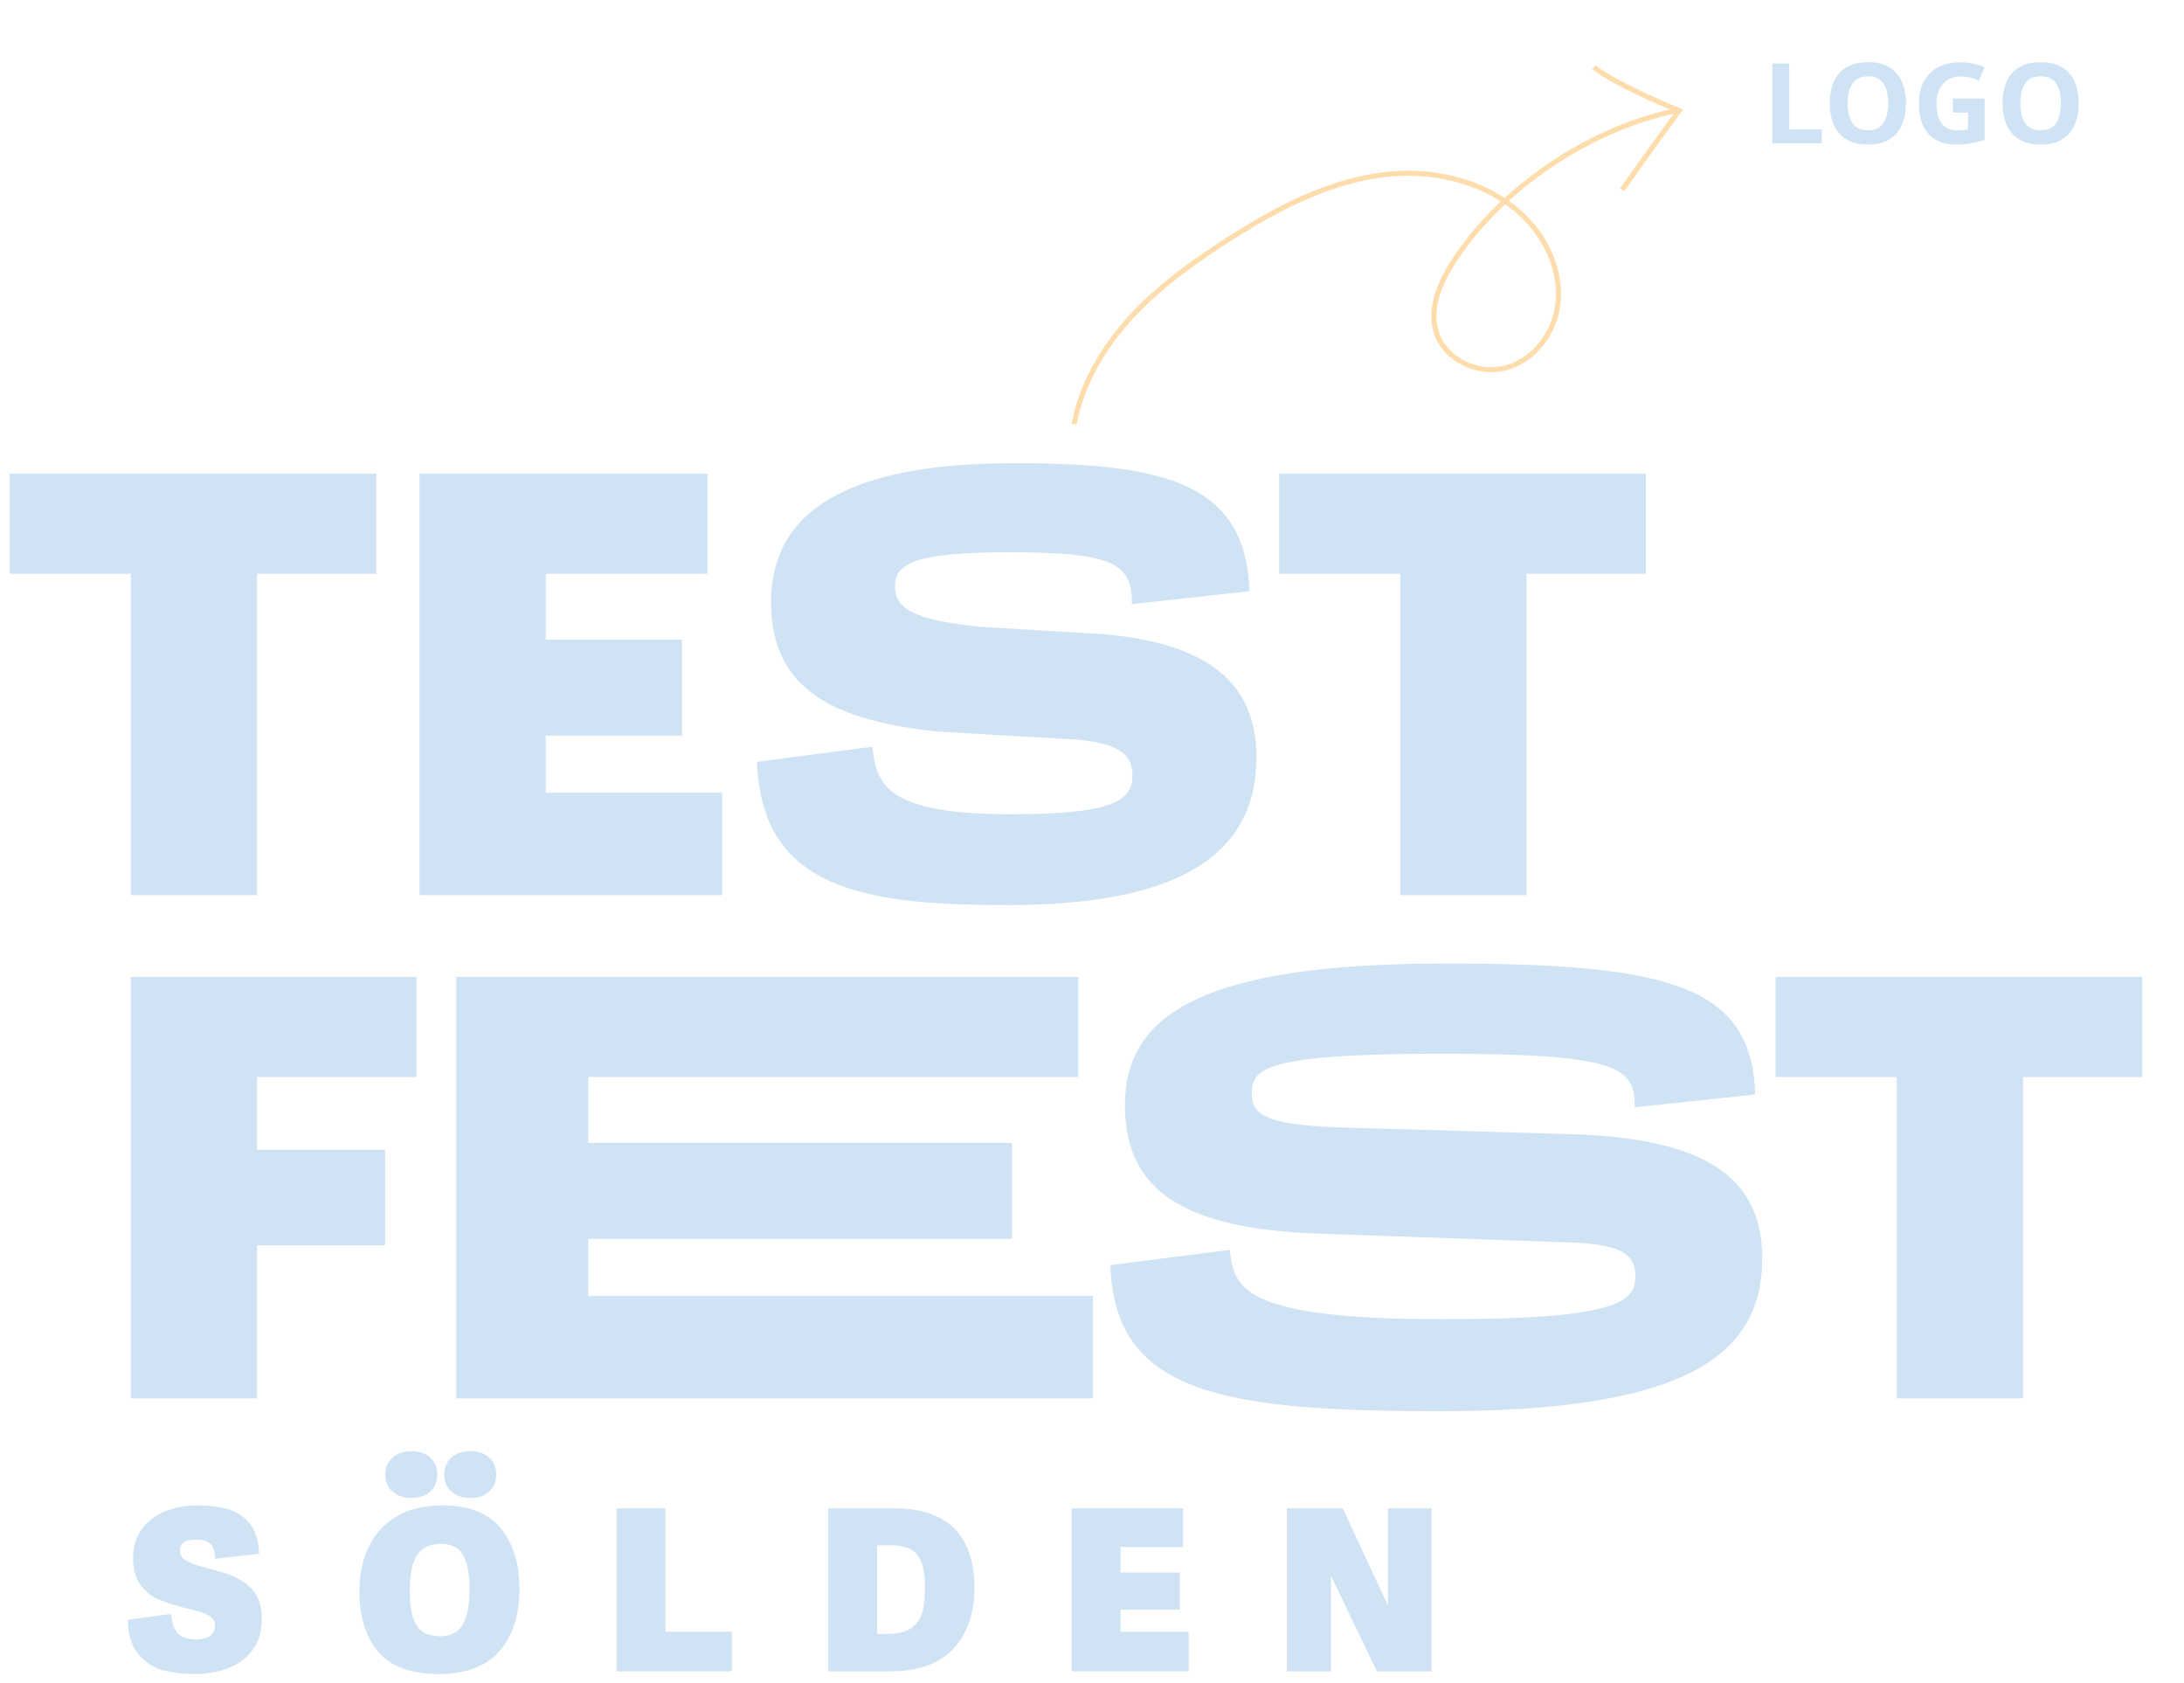
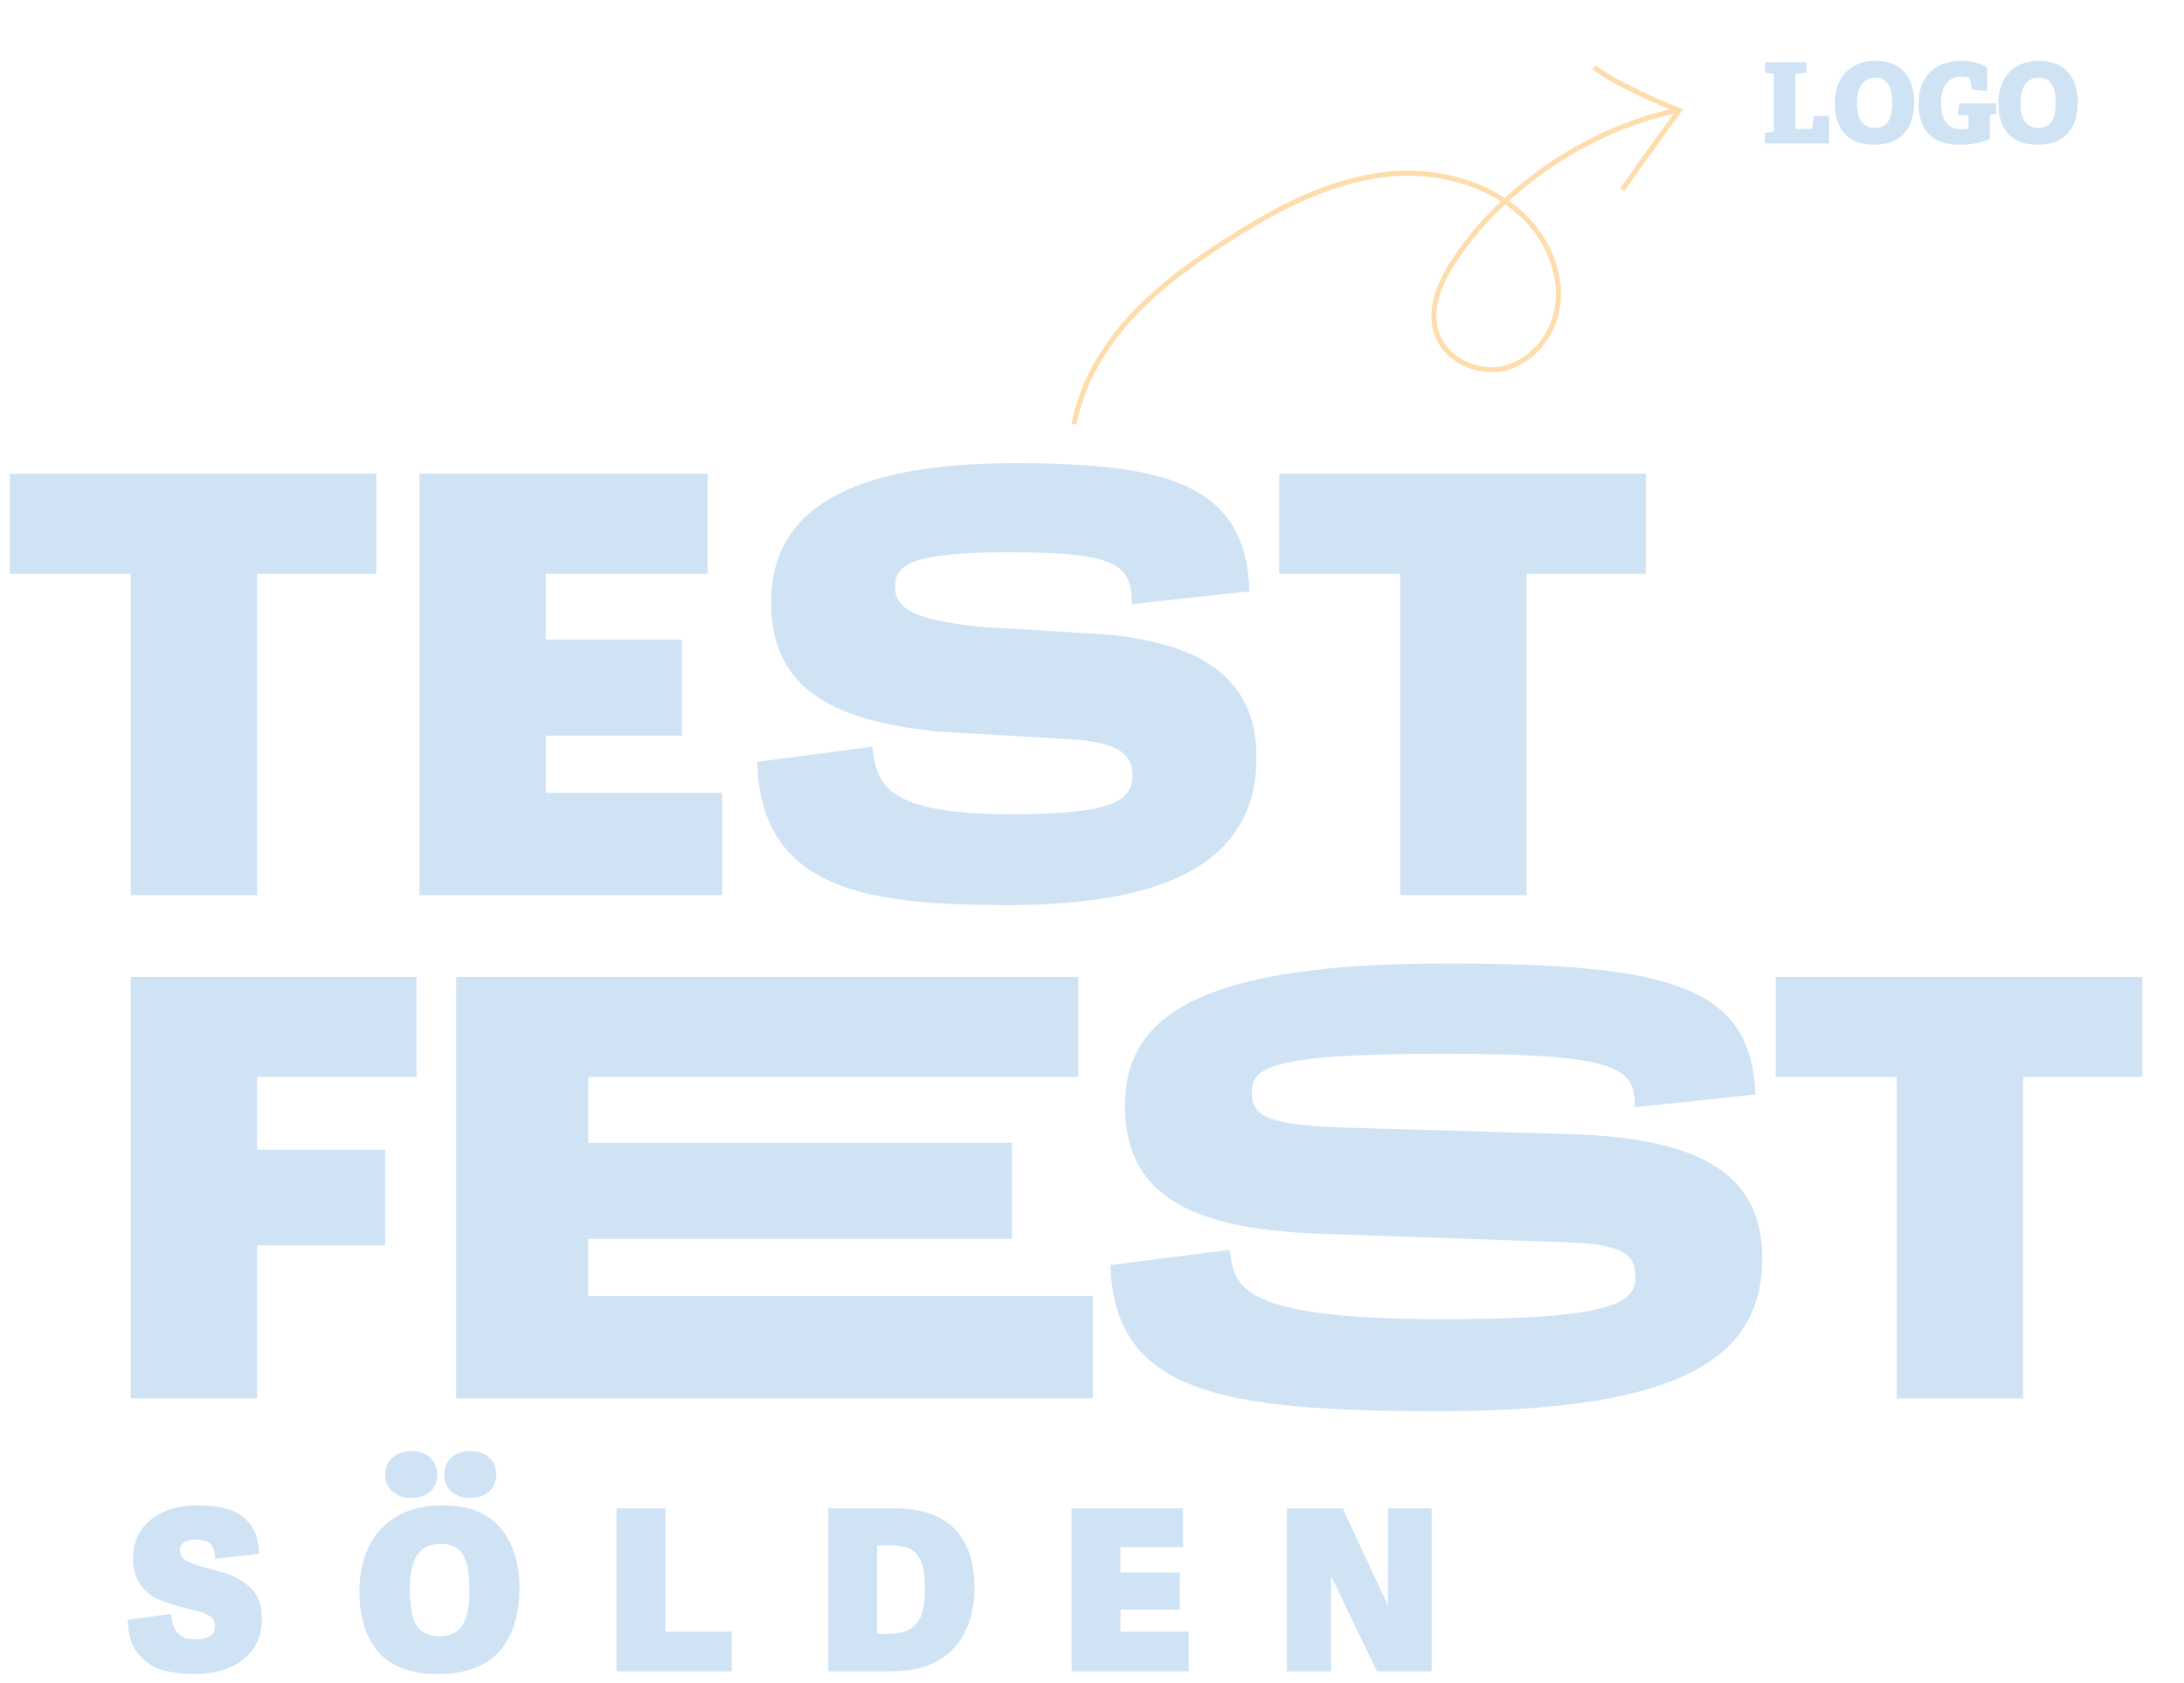
<svg xmlns="http://www.w3.org/2000/svg" id="uuid-d9f2ab73-8ac6-4290-a299-40a72225f96e" version="1.1" viewBox="0 0 4494.67 3461.97">
  <defs>
    <style>
      .st0 {
        fill: #fedcab;
      }

      .st1 {
-         font-family: AdelleSansSoeldenHLOPEN-HeavyExtralarge, 'AS Soelden HL OPEN';
-       }
- 
-       .st2, .st3 {
        fill: #cfe3f5;
      }

-       .st3 {
-         font-size: 230.52px;
-         font-weight: 800;
-       }
- 
-       .st4 {
-         font-family: AdelleSansSoeldenHLOPEN-Heavy, 'AS Soelden HL OPEN';
+       .st2 {
+         isolation: isolate;
      }
    </style>
  </defs>
  <g>
-     <path class="st2" d="M269.13,1180.57H20v-206.02h754.61v206.02h-245.55v661.18h-259.93v-661.18h0Z" />
-     <path class="st2" d="M1486.12,1630.93v210.81h-622.85v-867.2h592.92v206.02h-332.99v135.34h280.28v197.64h-280.28v117.39h362.92Z" />
-     <path class="st2" d="M1841.95,1206.91c0,52.71,56.28,69.47,173.67,82.65l259.93,15.58c189.25,17.96,310.23,85.05,310.23,252.73,0,209.62-173.69,304.25-511.46,304.25-289.88,0-507.88-29.94-516.26-294.66l237.15-31.14c9.6,75.46,22.78,138.94,286.28,138.94,208.42,0,249.15-27.55,249.15-80.25,0-41.93-27.55-64.68-111.41-73.07l-289.86-16.77c-201.22-21.56-342.57-79.06-342.57-265.92s155.72-286.27,500.68-286.27c310.21,0,476.71,40.73,483.91,263.52l-241.95,26.35c0-80.26-29.95-106.61-250.35-106.61-203.62,0-237.15,25.15-237.15,70.67h.01Z" />
-     <path class="st2" d="M2881.7,1180.57h-249.13v-206.02h754.61v206.02h-245.55v661.18h-259.93v-661.18h0Z" />
-     <path class="st2" d="M269.13,2877.12v-867.2h588.12v206.02h-328.19v149.72h263.51v196.44h-263.51v315.02h-259.93Z" />
-     <path class="st2" d="M2249.15,2666.31v210.81H938.75v-867.2h1280.45v206.02h-1008.54v135.34h872v197.64h-872v117.39h1038.49Z" />
-     <path class="st2" d="M2576.23,2250.67c0,50.31,45.53,64.68,197.65,69.47l452.75,13.18c267.13,7.19,400.07,79.06,400.07,255.13,0,209.61-173.67,315.02-664.78,315.02-450.38,0-668.38-38.33-676.75-300.65l245.55-31.14c9.58,75.46,17.95,142.54,438.4,142.54,355.74,0,396.47-34.74,396.47-87.45,0-43.12-21.58-67.07-138.96-70.67l-513.84-17.96c-277.9-9.58-397.67-89.84-397.67-263.52,0-185.66,155.72-292.26,659.98-292.26,463.55,0,630.05,46.72,637.22,269.51l-247.93,26.35c0-80.26-26.35-110.2-397.67-110.2s-390.49,32.34-390.49,82.65h0Z" />
-     <path class="st2" d="M3903.47,2215.94h-249.13v-206.02h754.61v206.02h-245.55v661.18h-259.93v-661.18Z" />
+     <path class="st1" d="M269.13,1180.57H20v-206.02h754.61v206.02h-245.55v661.18h-259.93v-661.18h0Z" />
+     <path class="st1" d="M1486.12,1630.93v210.81h-622.85v-867.2h592.92v206.02h-332.99v135.34h280.28v197.64h-280.28v117.39h362.92Z" />
+     <path class="st1" d="M1841.95,1206.91c0,52.71,56.28,69.47,173.67,82.65l259.93,15.58c189.25,17.96,310.23,85.05,310.23,252.73,0,209.62-173.69,304.25-511.46,304.25-289.88,0-507.88-29.94-516.26-294.66l237.15-31.14c9.6,75.46,22.78,138.94,286.28,138.94,208.42,0,249.15-27.55,249.15-80.25,0-41.93-27.55-64.68-111.41-73.07l-289.86-16.77c-201.22-21.56-342.57-79.06-342.57-265.92s155.72-286.27,500.68-286.27c310.21,0,476.71,40.73,483.91,263.52l-241.95,26.35c0-80.26-29.95-106.61-250.35-106.61-203.62,0-237.15,25.15-237.15,70.67h.01Z" />
+     <path class="st1" d="M2881.7,1180.57h-249.13v-206.02h754.61v206.02h-245.55v661.18h-259.93v-661.18h0Z" />
+     <path class="st1" d="M269.13,2877.12v-867.2h588.12v206.02h-328.19v149.72h263.51v196.44h-263.51v315.02h-259.93Z" />
+     <path class="st1" d="M2249.15,2666.31v210.81H938.75v-867.2h1280.45v206.02h-1008.54v135.34h872v197.64h-872v117.39h1038.49Z" />
+     <path class="st1" d="M2576.23,2250.67c0,50.31,45.53,64.68,197.65,69.47l452.75,13.18c267.13,7.19,400.07,79.06,400.07,255.13,0,209.61-173.67,315.02-664.78,315.02-450.38,0-668.38-38.33-676.75-300.65l245.55-31.14c9.58,75.46,17.95,142.54,438.4,142.54,355.74,0,396.47-34.74,396.47-87.45,0-43.12-21.58-67.07-138.96-70.67l-513.84-17.96c-277.9-9.58-397.67-89.84-397.67-263.52,0-185.66,155.72-292.26,659.98-292.26,463.55,0,630.05,46.72,637.22,269.51l-247.93,26.35c0-80.26-26.35-110.2-397.67-110.2s-390.49,32.34-390.49,82.65h0Z" />
+     <path class="st1" d="M3903.47,2215.94h-249.13v-206.02h754.61v206.02h-245.55v661.18h-259.93v-661.18Z" />
  </g>
  <g>
-     <path class="st2" d="M385.25,3170.02c-4.78,1.55-8.51,4.01-11.11,7.41-2.64,3.4-3.94,7.72-3.94,12.97,0,9.27,4.69,16.37,14.13,21.31,9.4,4.94,23.99,10.04,43.77,15.29l25.94,6.95c25.31,6.8,45.77,17.61,61.37,32.43,15.6,14.82,23.41,36.29,23.41,64.39,0,25.64-6.34,46.95-19.01,63.93-12.67,16.99-29.49,29.5-50.48,37.52-21.01,8.03-44.01,12.05-69.03,12.05-22.55,0-43.46-2.4-62.76-7.19-19.3-4.78-36.37-15.43-51.18-31.96-14.83-16.52-22.71-40.68-23.63-72.5l88.94-12.04c1.54,11.42,3.78,20.77,6.71,28.02,2.93,7.26,7.88,13.13,14.83,17.61,6.95,4.48,16.9,6.72,29.88,6.72,8.03,0,14.98-.93,20.84-2.78,5.87-1.86,10.43-4.94,13.67-9.27,3.24-4.33,4.86-9.73,4.86-16.21,0-7.41-2.79-13.35-8.34-17.84-5.55-4.47-13.58-8.11-24.09-10.89l-25.02-6.49c-1.23-.3-2.47-.61-3.7-.93-22.55-5.86-40.91-11.8-55.12-17.84-14.21-6.02-26.49-15.9-36.83-29.64-10.36-13.74-15.53-32.2-15.53-55.36s5.87-42.85,17.62-59.06c11.73-16.21,27.55-28.49,47.48-36.83,19.93-8.33,42.07-12.5,66.47-12.5s44.78,2.55,63,7.64c18.22,5.1,33.36,14.98,45.4,29.64,12.04,14.67,18.53,35.44,19.45,62.3l-90.79,10.19c0-10.19-1.47-18.14-4.4-23.86-2.93-5.71-7.26-9.72-12.98-12.04-5.72-2.31-13.36-3.47-22.93-3.47-6.47,0-12.12.78-16.9,2.32h0Z" />
-     <path class="st2" d="M778.53,3398.63c-25.96-30.41-38.92-72.03-38.92-124.84,0-33.98,6.32-64.23,18.99-90.8,12.67-26.55,31.73-47.48,57.21-62.76,25.48-15.29,56.9-22.93,94.27-22.93,54.66,0,94.8,15.67,120.43,47.02,25.64,31.34,38.46,72.34,38.46,122.99,0,55.9-13.82,99.37-41.46,130.4-27.64,31.03-69.56,46.56-125.76,46.56s-97.28-15.21-123.22-45.63h0ZM885.31,3068.8c-9.73,8.81-22.47,13.21-38.22,13.21s-29.11-4.4-39.15-13.21c-10.03-8.8-15.05-20.45-15.05-34.97s5.02-26.17,15.05-34.97c10.05-8.8,23.1-13.2,39.15-13.2s28.49,4.4,38.22,13.2c9.72,8.81,14.59,20.47,14.59,34.97s-4.88,26.18-14.59,34.97h0ZM938.12,3357.86c8.8-5.71,15.67-15.59,20.6-29.65,4.95-14.04,7.42-32.96,7.42-56.74s-2.09-41.69-6.27-55.59c-4.16-13.9-10.5-23.93-18.99-30.12-8.49-6.17-19.52-9.26-33.12-9.26-14.52,0-26.47,3.17-35.89,9.5-9.42,6.33-16.53,16.44-21.32,30.34-4.78,13.9-7.17,32.28-7.17,55.13,0,24.09,2.24,43.01,6.71,56.74,4.47,13.75,11.27,23.55,20.38,29.42,9.11,5.87,20.77,8.8,34.97,8.8,12.98,0,23.85-2.85,32.66-8.57h.02ZM1006.67,3068.8c-9.73,8.81-22.64,13.21-38.68,13.21s-29.04-4.4-38.92-13.21c-9.9-8.8-14.83-20.45-14.83-34.97s4.93-26.17,14.83-34.97c9.88-8.8,22.84-13.2,38.92-13.2s28.94,4.4,38.68,13.2c9.73,8.81,14.59,20.47,14.59,34.97s-4.86,26.18-14.59,34.97Z" />
-     <path class="st2" d="M1506.03,3357.16v81.53h-237.18v-335.38h100.52v253.85h136.66Z" />
-     <path class="st2" d="M1704.52,3103.32h134.66c56.51,0,98.34,14.12,125.53,42.38,27.17,28.27,40.77,68.34,40.77,120.21s-14.52,95.59-43.55,126.47c-29.02,30.88-72.57,46.32-130.62,46.32h-126.77v-335.38h-.02ZM1873.91,3350.69c11.42-7.41,19.23-17.75,23.39-31.04,4.18-13.27,6.25-30.57,6.25-51.87,0-22.55-2.31-40.14-6.95-52.81-4.64-12.67-12.12-21.78-22.45-27.33-10.36-5.56-24.64-8.34-42.86-8.34h-26.25v182.51h19.3c21.61,0,38.13-3.71,49.57-11.12h0Z" />
-     <path class="st2" d="M2446.24,3357.16v81.53h-240.88v-335.38h229.29v79.67h-128.77v52.35h122.28v76.43h-122.28v45.39h140.36Z" />
-     <path class="st2" d="M2739.22,3242.29v196.41h-90.79v-335.38h114.88l93.12,200.11v-200.11h89.86v335.38h-112.57l-94.49-196.41h-.01Z" />
+     <path class="st1" d="M385.25,3170.02c-4.78,1.55-8.51,4.01-11.11,7.41-2.64,3.4-3.94,7.72-3.94,12.97,0,9.27,4.69,16.37,14.13,21.31,9.4,4.94,23.99,10.04,43.77,15.29l25.94,6.95c25.31,6.8,45.77,17.61,61.37,32.43,15.6,14.82,23.41,36.29,23.41,64.39,0,25.64-6.34,46.95-19.01,63.93-12.67,16.99-29.49,29.5-50.48,37.52-21.01,8.03-44.01,12.05-69.03,12.05-22.55,0-43.46-2.4-62.76-7.19-19.3-4.78-36.37-15.43-51.18-31.96-14.83-16.52-22.71-40.68-23.63-72.5l88.94-12.04c1.54,11.42,3.78,20.77,6.71,28.02,2.93,7.26,7.88,13.13,14.83,17.61,6.95,4.48,16.9,6.72,29.88,6.72,8.03,0,14.98-.93,20.84-2.78,5.87-1.86,10.43-4.94,13.67-9.27,3.24-4.33,4.86-9.73,4.86-16.21,0-7.41-2.79-13.35-8.34-17.84-5.55-4.47-13.58-8.11-24.09-10.89l-25.02-6.49c-1.23-.3-2.47-.61-3.7-.93-22.55-5.86-40.91-11.8-55.12-17.84-14.21-6.02-26.49-15.9-36.83-29.64-10.36-13.74-15.53-32.2-15.53-55.36s5.87-42.85,17.62-59.06c11.73-16.21,27.55-28.49,47.48-36.83,19.93-8.33,42.07-12.5,66.47-12.5s44.78,2.55,63,7.64c18.22,5.1,33.36,14.98,45.4,29.64,12.04,14.67,18.53,35.44,19.45,62.3l-90.79,10.19c0-10.19-1.47-18.14-4.4-23.86-2.93-5.71-7.26-9.72-12.98-12.04-5.72-2.31-13.36-3.47-22.93-3.47-6.47,0-12.12.78-16.9,2.32h0Z" />
+     <path class="st1" d="M778.53,3398.63c-25.96-30.41-38.92-72.03-38.92-124.84,0-33.98,6.32-64.23,18.99-90.8,12.67-26.55,31.73-47.48,57.21-62.76,25.48-15.29,56.9-22.93,94.27-22.93,54.66,0,94.8,15.67,120.43,47.02,25.64,31.34,38.46,72.34,38.46,122.99,0,55.9-13.82,99.37-41.46,130.4-27.64,31.03-69.56,46.56-125.76,46.56s-97.28-15.21-123.22-45.63h0ZM885.31,3068.8c-9.73,8.81-22.47,13.21-38.22,13.21s-29.11-4.4-39.15-13.21c-10.03-8.8-15.05-20.45-15.05-34.97s5.02-26.17,15.05-34.97c10.05-8.8,23.1-13.2,39.15-13.2s28.49,4.4,38.22,13.2c9.72,8.81,14.59,20.47,14.59,34.97s-4.88,26.18-14.59,34.97h0ZM938.12,3357.86c8.8-5.71,15.67-15.59,20.6-29.65,4.95-14.04,7.42-32.96,7.42-56.74s-2.09-41.69-6.27-55.59c-4.16-13.9-10.5-23.93-18.99-30.12-8.49-6.17-19.52-9.26-33.12-9.26-14.52,0-26.47,3.17-35.89,9.5-9.42,6.33-16.53,16.44-21.32,30.34-4.78,13.9-7.17,32.28-7.17,55.13,0,24.09,2.24,43.01,6.71,56.74,4.47,13.75,11.27,23.55,20.38,29.42,9.11,5.87,20.77,8.8,34.97,8.8,12.98,0,23.85-2.85,32.66-8.57h.02ZM1006.67,3068.8c-9.73,8.81-22.64,13.21-38.68,13.21s-29.04-4.4-38.92-13.21c-9.9-8.8-14.83-20.45-14.83-34.97s4.93-26.17,14.83-34.97c9.88-8.8,22.84-13.2,38.92-13.2s28.94,4.4,38.68,13.2c9.73,8.81,14.59,20.47,14.59,34.97s-4.86,26.18-14.59,34.97Z" />
+     <path class="st1" d="M1506.03,3357.16v81.53h-237.18v-335.38h100.52v253.85h136.66,0Z" />
+     <path class="st1" d="M1704.52,3103.32h134.66c56.51,0,98.34,14.12,125.53,42.38,27.17,28.27,40.77,68.34,40.77,120.21s-14.52,95.59-43.55,126.47c-29.02,30.88-72.57,46.32-130.62,46.32h-126.77v-335.38h-.02ZM1873.91,3350.69c11.42-7.41,19.23-17.75,23.39-31.04,4.18-13.27,6.25-30.57,6.25-51.87,0-22.55-2.31-40.14-6.95-52.81-4.64-12.67-12.12-21.78-22.45-27.33-10.36-5.56-24.64-8.34-42.86-8.34h-26.25v182.51h19.3c21.61,0,38.13-3.71,49.57-11.12h0Z" />
+     <path class="st1" d="M2446.24,3357.16v81.53h-240.88v-335.38h229.29v79.67h-128.77v52.35h122.28v76.43h-122.28v45.39h140.36Z" />
+     <path class="st1" d="M2739.22,3242.29v196.41h-90.79v-335.38h114.88l93.12,200.11v-200.11h89.86v335.38h-112.57l-94.49-196.41h-.01Z" />
  </g>
  <g>
-     <path class="st0" d="M3100.77,761.7c-1.82.49-3.65.95-5.49,1.37-28.25,6.37-59.98,1.89-87.07-12.27-28.13-14.71-48.41-37.91-57.09-65.31-14.08-44.38-.71-96.01,40.86-157.82,27.04-40.22,59.84-78.29,96.81-113.15-20.44-13.14-43.09-24.08-67.57-32.55-53.78-18.6-113.45-24.63-172.57-17.45-53.37,6.48-107.69,22.32-166.05,48.44-46.16,20.65-94.97,47.77-153.61,85.33-59.53,38.13-135.69,90.42-196.87,156.83-62.17,67.48-102.49,143-116.6,218.39l-10.15-1.9c14.47-77.3,55.67-154.58,119.15-223.49,61.98-67.28,138.85-120.05,198.9-158.52,59.08-37.85,108.32-65.2,154.96-86.06,59.32-26.54,114.62-42.66,169.03-49.27,60.67-7.37,121.94-1.16,177.19,17.95,26.14,9.04,50.28,20.83,71.99,35.05,89.08-81.66,201.08-144.94,314.97-175.9,14.19-3.86,28.39-7.21,42.6-10.03l2.02,10.13c-125.72,25.02-252.31,92.01-350.83,181.77,24.01,16.99,44.76,37.1,61.58,59.84,17.68,23.91,30.97,51.21,38.42,78.93,8.02,29.82,9.32,59.14,3.87,87.17-5.59,28.73-19.55,56.71-39.34,78.78-19.44,21.69-43.23,36.74-69.1,43.77h-.01ZM3097.57,420.39c-37.1,34.78-69.98,72.82-97.03,113.04-39.69,59.04-52.64,107.75-39.58,148.93,7.86,24.78,26.34,45.84,52.04,59.28,24.95,13.05,54.11,17.19,80.01,11.35,25.89-5.84,49.8-20.34,69.17-41.95,18.55-20.7,31.65-46.93,36.89-73.86,5.15-26.47,3.9-54.23-3.71-82.51-7.12-26.48-19.83-52.58-36.75-75.47-16.58-22.42-37.15-42.18-61.03-58.81h0Z" />
-     <path class="st0" d="M3342.62,393.47l-8.47-5.91c41.24-59.05,98.06-136.94,113.35-157.86-25.79-10.54-123.74-51.68-170.35-87.1l6.25-8.22c51.69,39.27,172.88,87.74,174.1,88.23l6.2,2.47-3.95,5.39c-.69.94-69.38,94.65-117.13,163.02h0Z" />
+     <path class="st0" d="M3100.77,761.7c-1.82.49-3.65.95-5.49,1.37-28.25,6.37-59.98,1.89-87.07-12.27-28.13-14.71-48.41-37.91-57.09-65.31-14.08-44.38-.71-96.01,40.86-157.82,27.04-40.22,59.84-78.29,96.81-113.15-20.44-13.14-43.09-24.08-67.57-32.55-53.78-18.6-113.45-24.63-172.57-17.45-53.37,6.48-107.69,22.32-166.05,48.44-46.16,20.65-94.97,47.77-153.61,85.33-59.53,38.13-135.69,90.42-196.87,156.83-62.17,67.48-102.49,143-116.6,218.39l-10.15-1.9c14.47-77.3,55.67-154.58,119.15-223.49,61.98-67.28,138.85-120.05,198.9-158.52,59.08-37.85,108.32-65.2,154.96-86.06,59.32-26.54,114.62-42.66,169.03-49.27,60.67-7.37,121.94-1.16,177.19,17.95,26.14,9.04,50.28,20.83,71.99,35.05,89.08-81.66,201.08-144.94,314.97-175.9,14.19-3.86,28.39-7.21,42.6-10.03l2.02,10.13c-125.72,25.02-252.31,92.01-350.83,181.77,24.01,16.99,44.76,37.1,61.58,59.84,17.68,23.91,30.97,51.21,38.42,78.93,8.02,29.82,9.32,59.14,3.87,87.17-5.59,28.73-19.55,56.71-39.34,78.78-19.44,21.69-43.23,36.74-69.1,43.77h-.01v-.03ZM3097.57,420.39c-37.1,34.78-69.98,72.82-97.03,113.04-39.69,59.04-52.64,107.75-39.58,148.93,7.86,24.78,26.34,45.84,52.04,59.28,24.95,13.05,54.11,17.19,80.01,11.35,25.89-5.84,49.8-20.34,69.17-41.95,18.55-20.7,31.65-46.93,36.89-73.86,5.15-26.47,3.9-54.23-3.71-82.51-7.12-26.48-19.83-52.58-36.75-75.47-16.58-22.42-37.15-42.18-61.03-58.81h0Z" />
+     <path class="st0" d="M3342.62,393.47l-8.47-5.91c41.24-59.05,98.06-136.94,113.35-157.86-25.79-10.54-123.74-51.68-170.35-87.1l6.25-8.22c51.69,39.27,172.88,87.74,174.1,88.23l6.2,2.47-3.95,5.39c-.69.94-69.38,94.65-117.13,163.02h0v-.02Z" />
  </g>
-   <text class="st3" transform="translate(3626.7 295.08)">
-     <tspan class="st4" x="0" y="0">LOG</tspan>
-     <tspan class="st1" x="481.1" y="0">O</tspan>
-   </text>
+   <g class="st2">
+     <g class="st2">
+       <path class="st1" d="M3646.99,271.8c3.23-.46,3.69-1.15,3.69-4.61v-111.11c0-3.46-.46-4.15-3.69-4.61l-14.52-1.61v-21.67h85.29v21.67l-19.13,1.84c-3.46.23-3.69,1.15-3.69,4.38v109.26h30.66c2.54,0,3.23-.23,3.69-2.54l3.69-24.43h31.35v56.71h-131.85v-21.67l14.52-1.61Z" />
+       <path class="st1" d="M3776.08,212.79c0-49.56,27.66-87.6,83.68-87.6s79.76,38.04,79.76,84.37c0,53.94-26.74,88.29-82.98,88.29s-80.45-35.5-80.45-85.06ZM3894.1,211.63c0-37.34-13.14-51.87-34.58-51.87s-37.8,14.98-37.8,52.1,14.52,51.41,36.65,51.41c20.98,0,35.73-12.22,35.73-51.64Z" />
+       <path class="st1" d="M4095.11,238.83v47.02c-19.59,9.22-43.11,11.99-62.47,11.99-63.39,0-84.14-37.11-84.14-86.21s29.04-86.44,88.52-86.44c14.98,0,37.34,3.69,52.79,13.83v47.95l-31.58-2.54-3.46-20.29c-.69-3.69-1.84-4.38-3.69-4.84-4.61-.92-11.3-1.61-16.14-1.61-25.82,0-40.34,21.21-40.34,53.02,0,33.66,11.99,55.09,40.11,55.09,3.92,0,8.53-.23,12.45-.69,3-.46,3.92-1.15,3.92-4.15v-23.97h-22.13l3.69-24.2h75.38v21.9l-9.22.92c-2.77.23-3.69.92-3.69,3.23Z" />
+     </g>
+     <g class="st2">
+       <path class="st1" d="M4112.64,212.79c0-49.56,27.66-87.6,83.68-87.6s79.76,38.04,79.76,84.37c0,53.94-26.74,88.29-82.99,88.29s-80.45-35.5-80.45-85.06ZM4230.66,211.63c0-37.34-13.14-51.87-34.58-51.87s-37.8,14.98-37.8,52.1,14.52,51.41,36.65,51.41c20.98,0,35.73-12.22,35.73-51.64Z" />
+     </g>
+   </g>
</svg>
